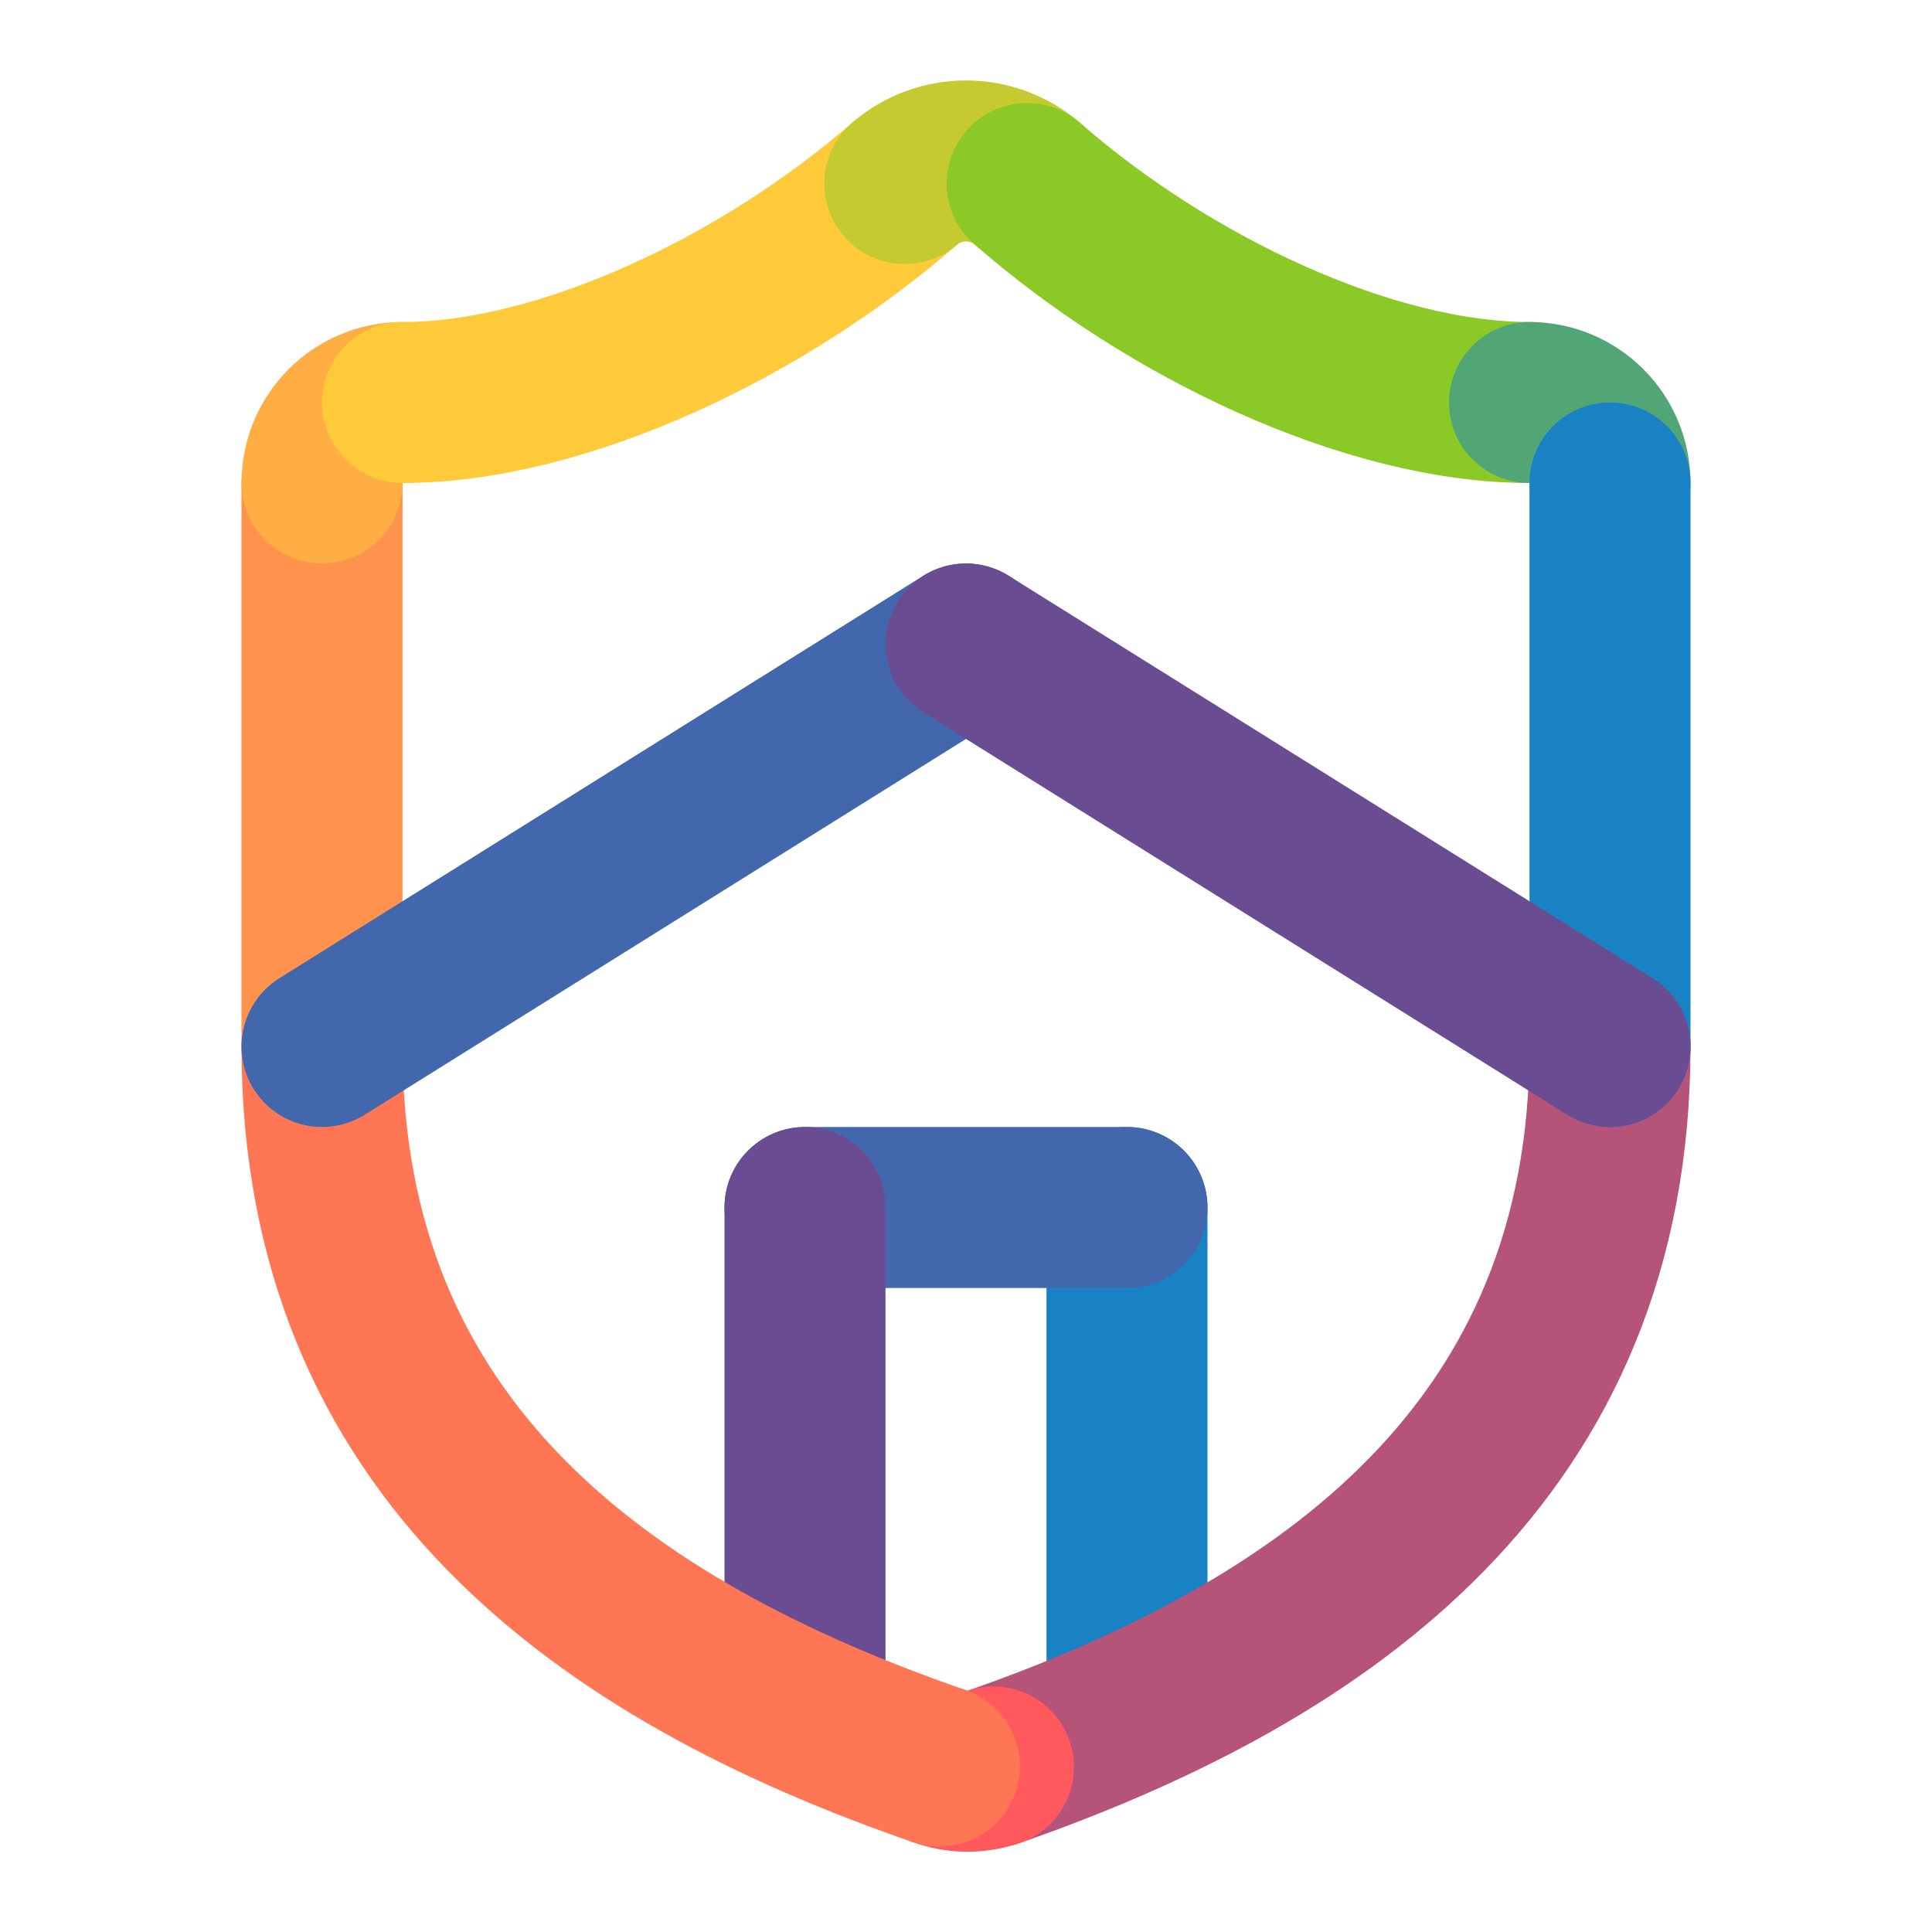
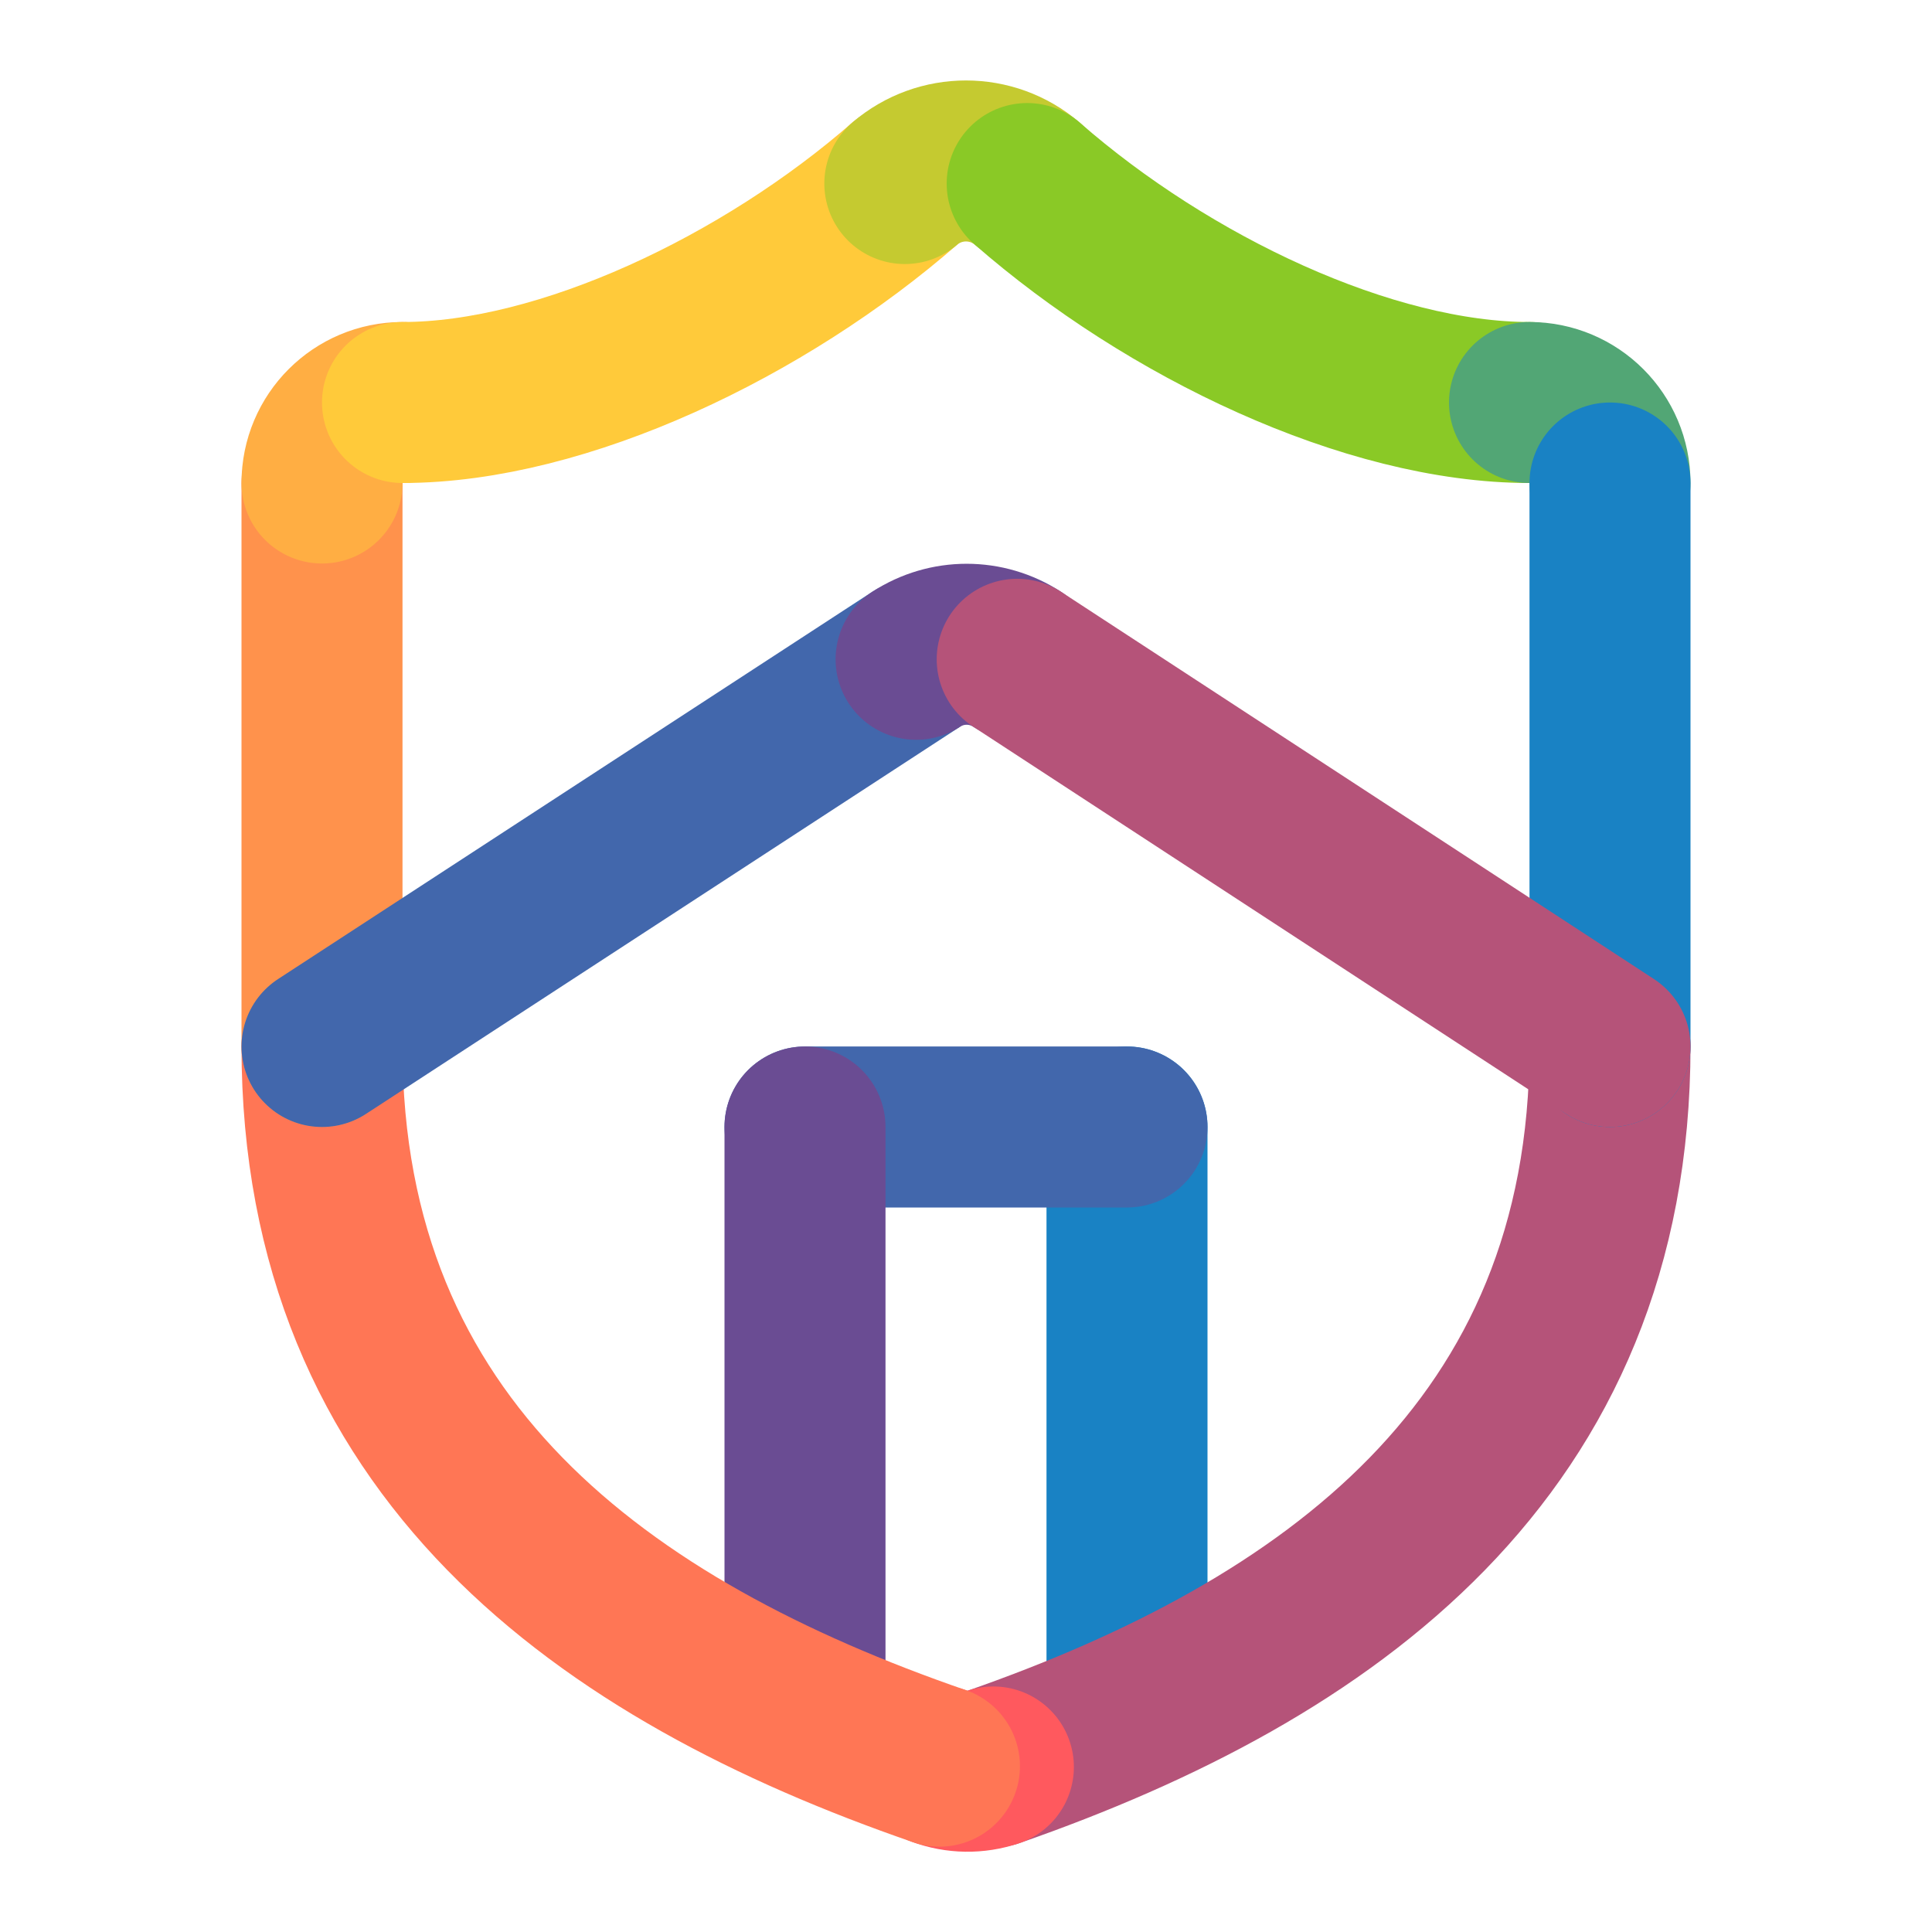
<svg xmlns="http://www.w3.org/2000/svg" width="24" height="24" viewBox="0 0 24 24" fill="none" stroke="currentColor" stroke-width="2" stroke-linecap="round" stroke-linejoin="round">
-   <path d="M 14 21 L 14 15" stroke="#1982c4" />
-   <path d="M 14 15 L 10 15" stroke="#4267AC" />
-   <path d="M 10 15 L 10 21" stroke="#6a4c93" />
+   <path d="M 14 21 L 14 14" stroke="#1982c4" />
+   <path d="M 14 14 L 10 14" stroke="#4267AC" />
+   <path d="M 10 14 L 10 21" stroke="#6a4c93" />
  <path d="M 20 13 C 20 18 16.5 20.5 12.34 21.95" stroke="#B55379" />
  <path d="M 12.34 21.95 A1 1 0 0 1 11.67 21.94" stroke="#FF595E" />
  <path d="M 11.67 21.94 C 7.5 20.5 4 18 4 13" stroke="#FF7655" />
  <path d="M 4 13 L 4 6" stroke="#ff924c" />
  <path d="M 4 6 A1 1 0 0 1 5 5" stroke="#FFAE43" />
  <path d="M 5 5 C 7 5 9.5 3.8 11.24 2.28" stroke="#ffca3a" />
  <path d="M 11.24 2.28 A1.17 1.17 0 0 1 12.76 2.28" stroke="#C5CA30" />
  <path d="M 12.76 2.28 C 14.51 3.81 17 5 19 5" stroke="#8ac926" />
  <path d="M 19 5 A1 1 0 0 1 20 6" stroke="#52A675" />
  <path d="M 20 6 L 20 13" stroke="#1982c4" />
-   <path d="M 4 13 L 12 8" stroke="#4267AC" />
-   <path d="M 12 8 L 20 13" stroke="#6a4c93" />
+   <path d="M 4 13 L 11.38 8.19" stroke="#4267AC" />
+   <path d="M 11.38 8.19 A1.15 1.15 0.026 0 1 12.636 8.19" stroke="#6a4c93" />
+   <path d="M 12.636 8.19 L 20 13" stroke="#B55379" />
</svg>
